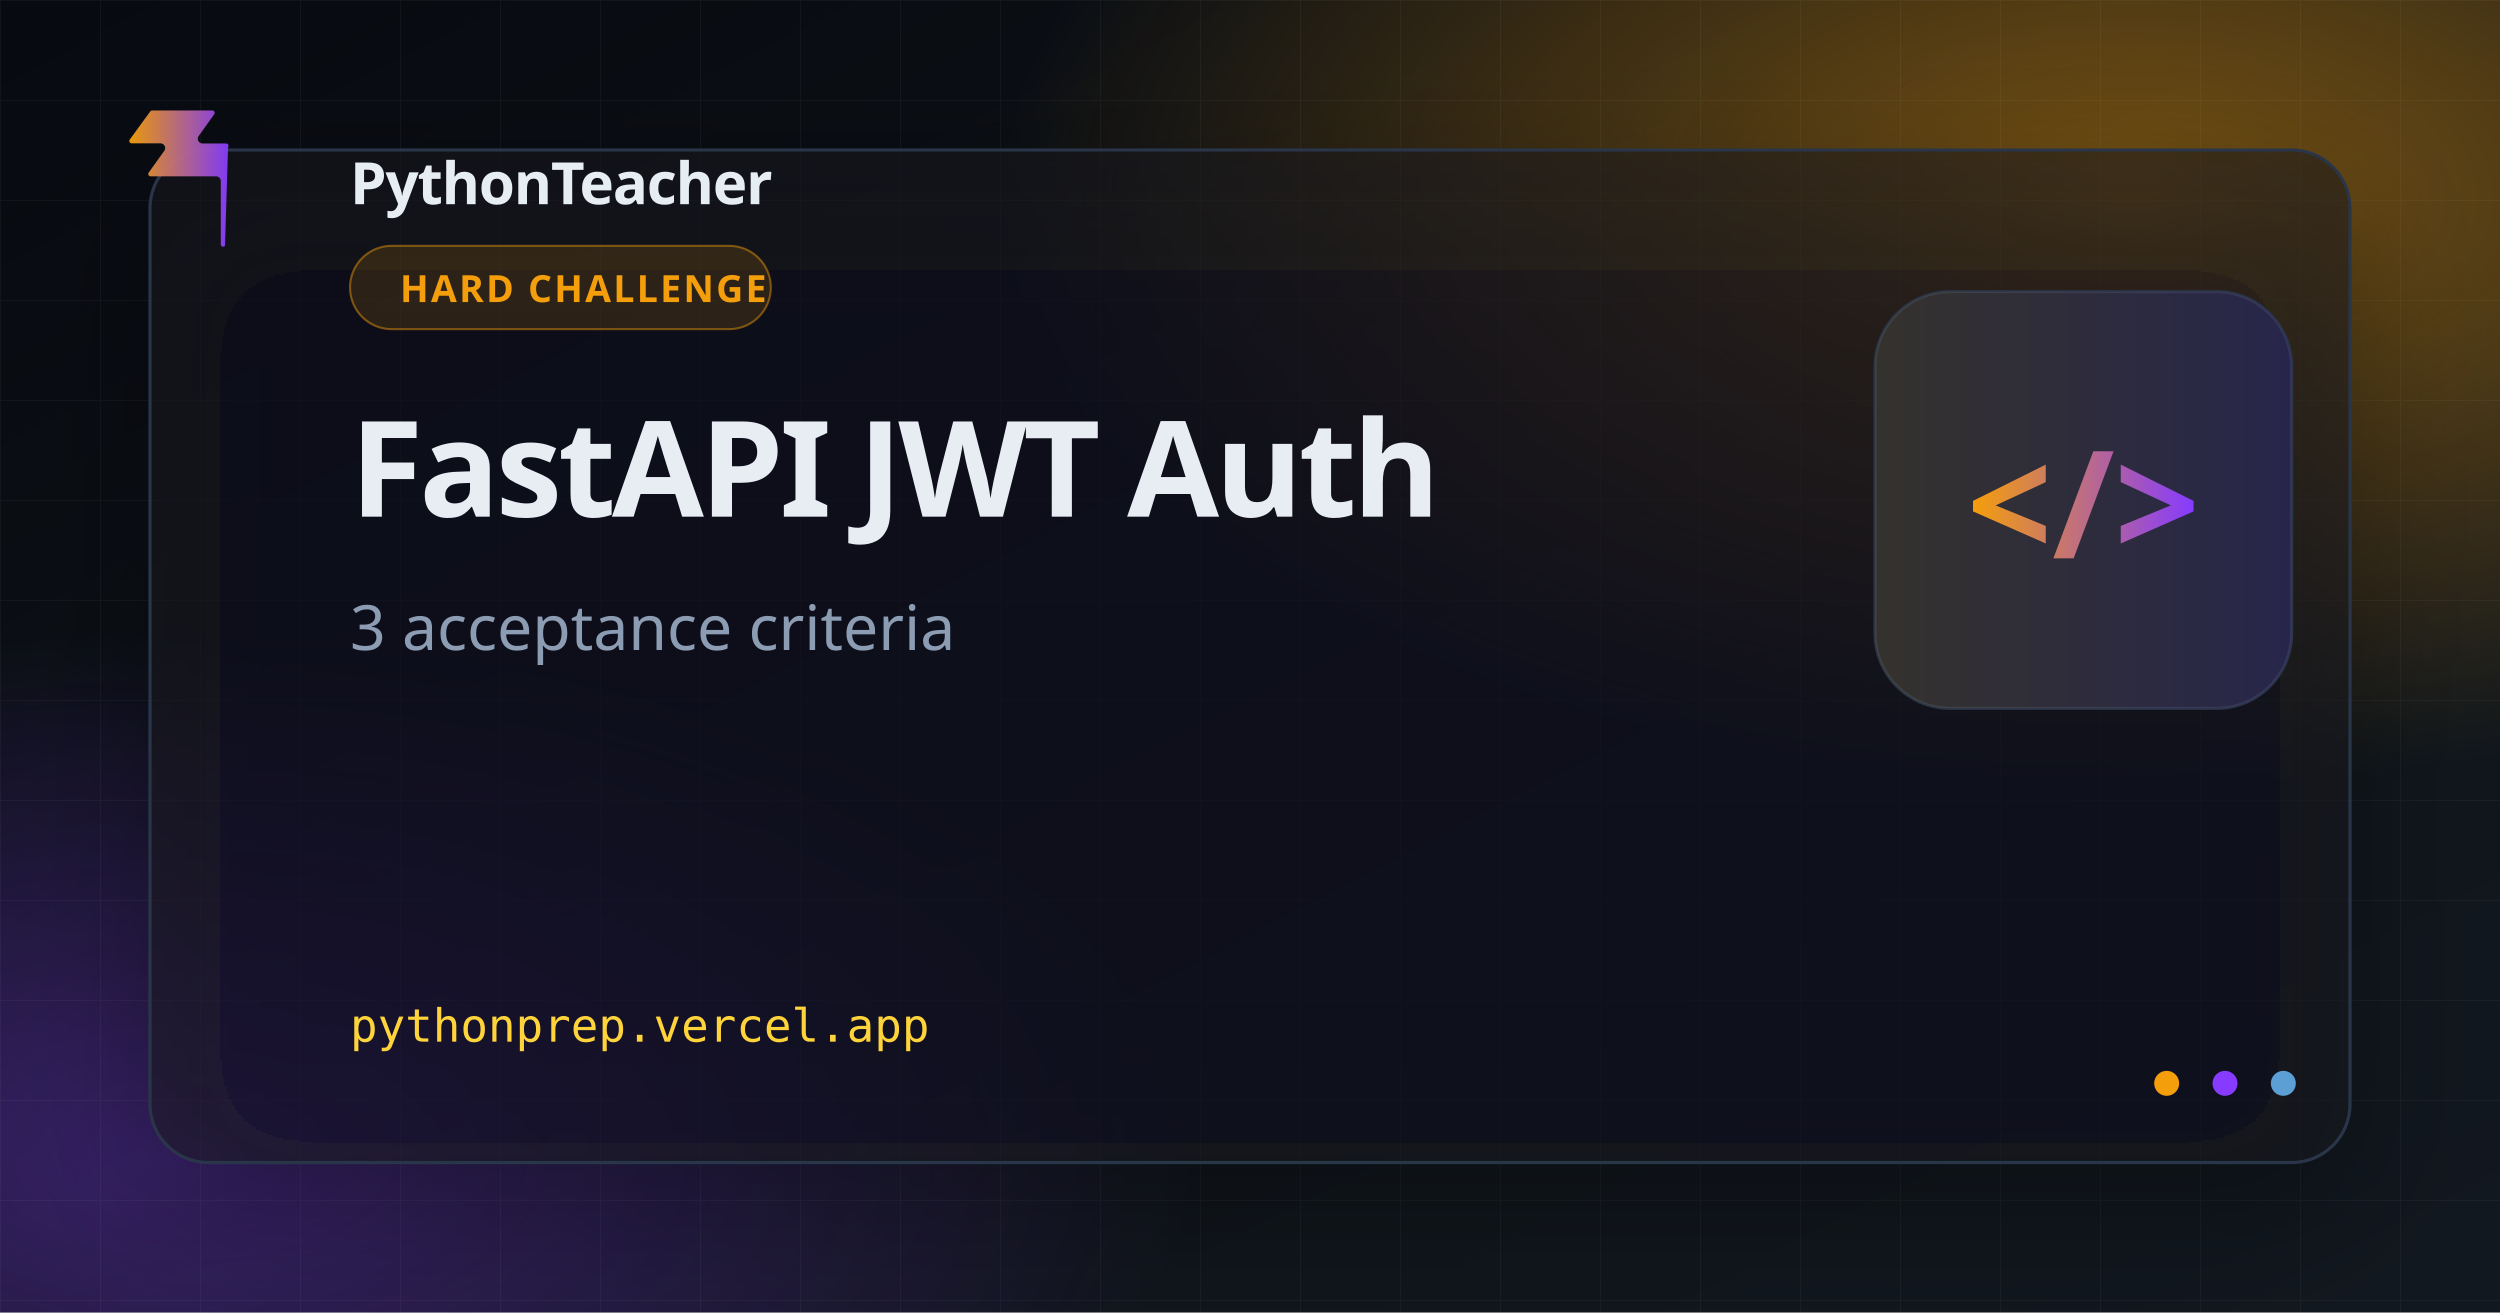
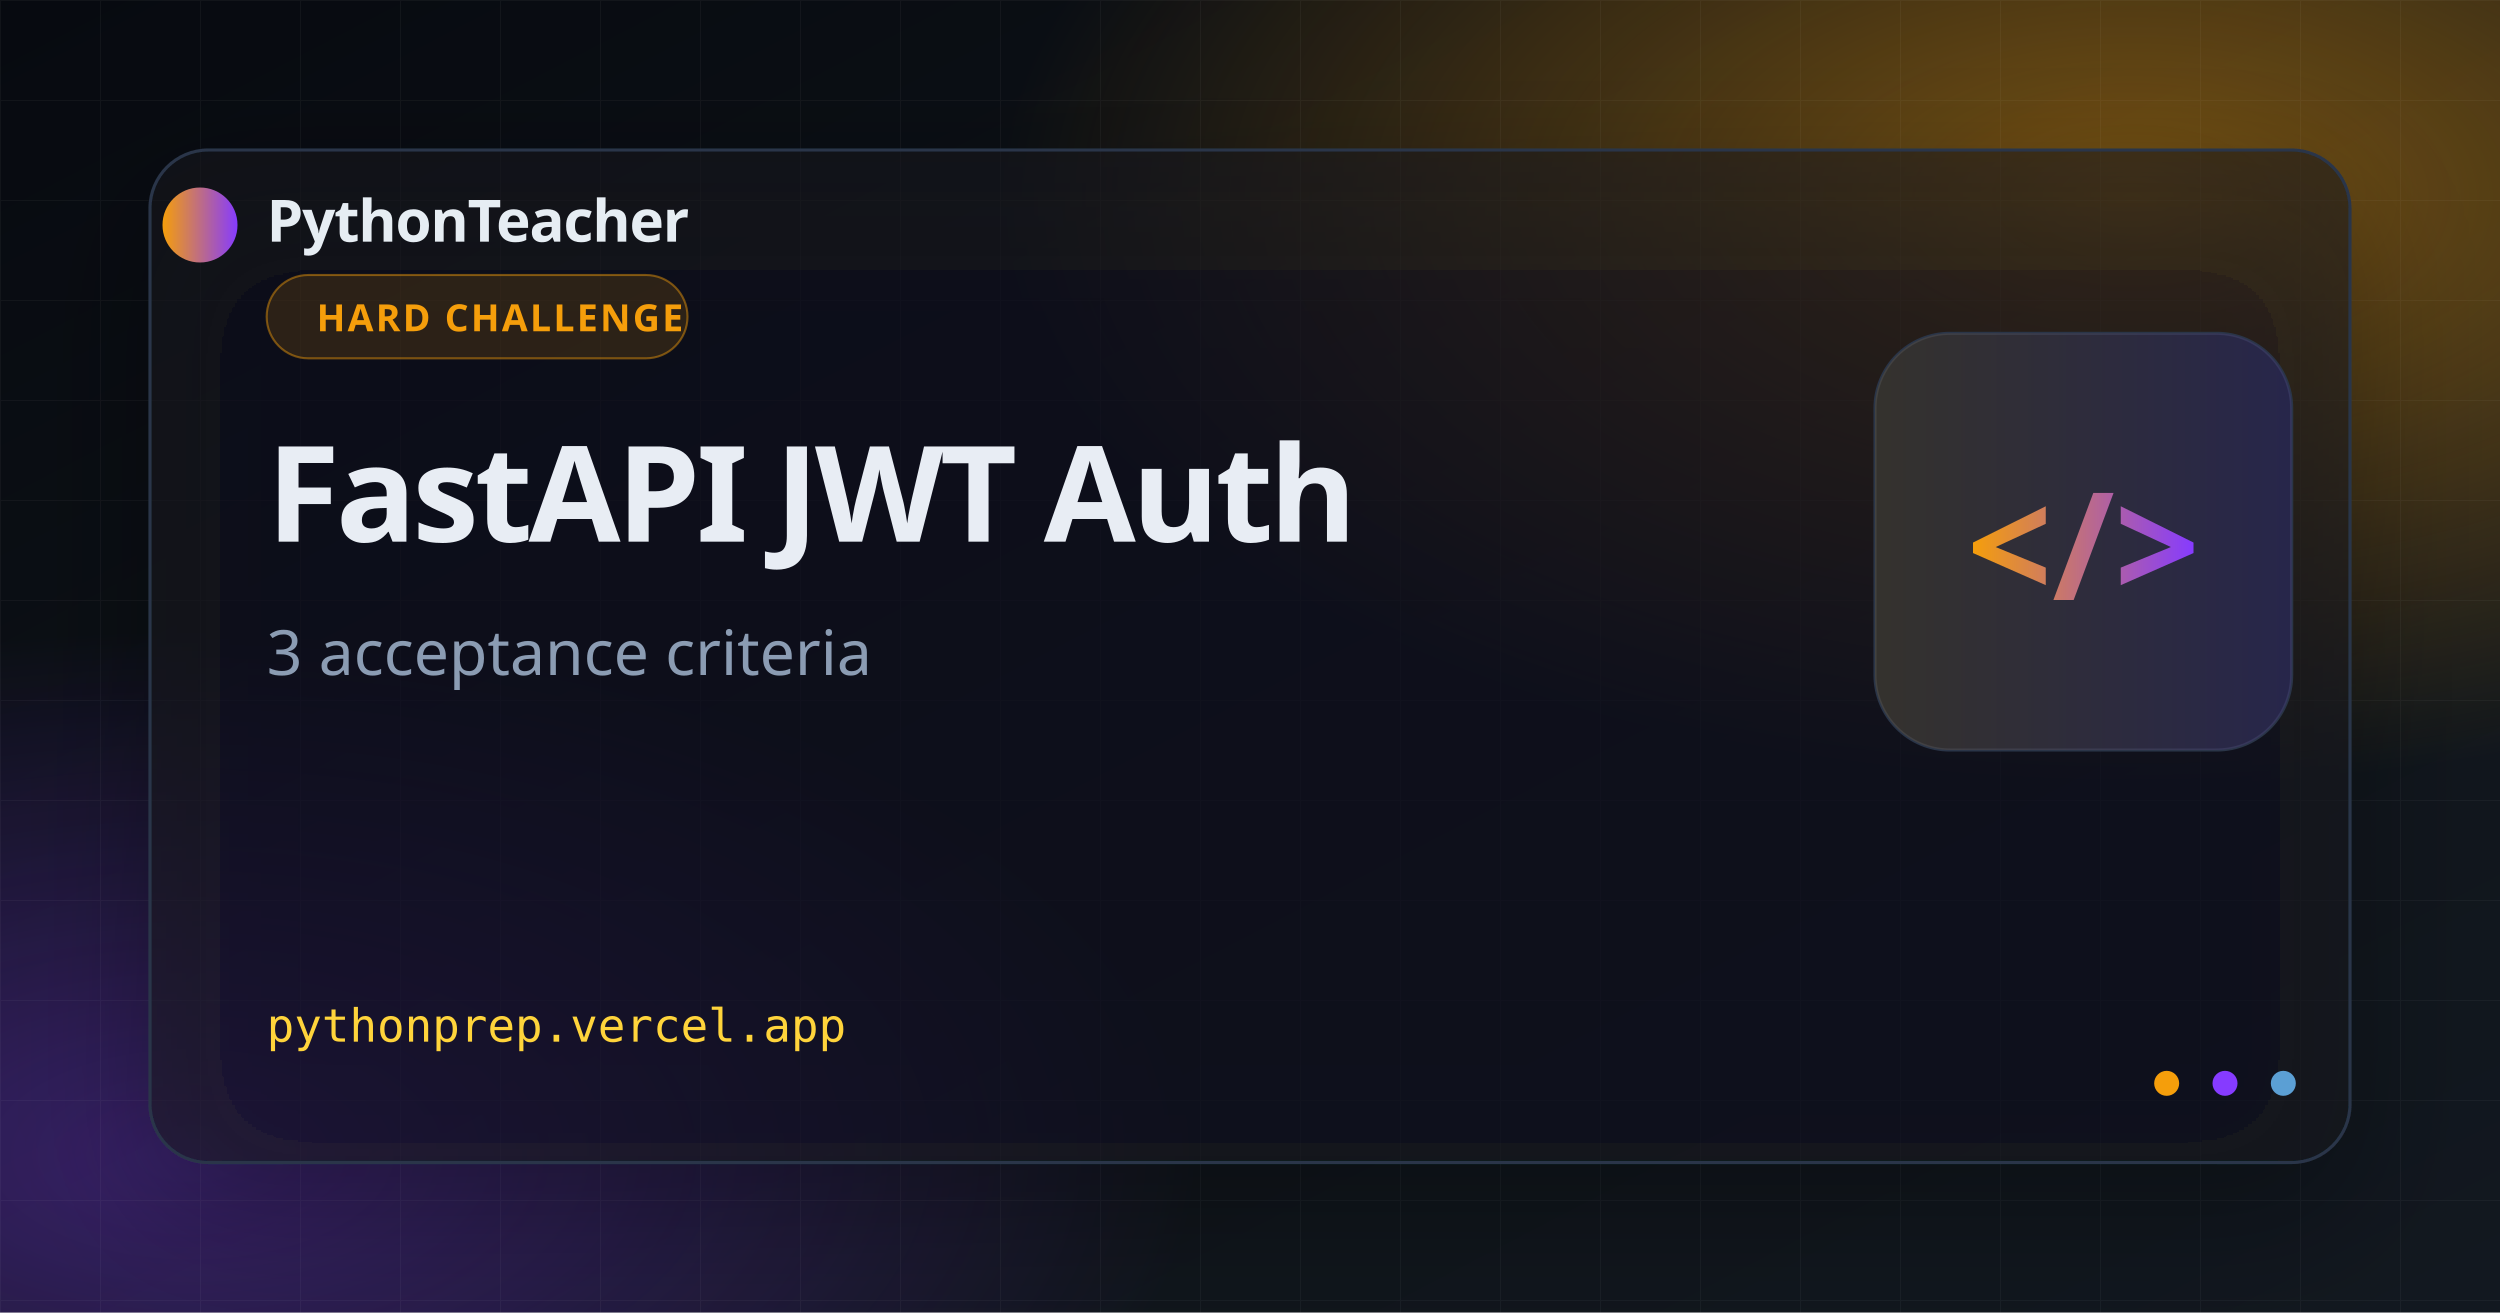
<svg xmlns="http://www.w3.org/2000/svg" width="1200" height="630" viewBox="0 0 1200 630">
  <defs>
    <linearGradient id="bg" x1="0%" y1="0%" x2="100%" y2="100%">
      <stop offset="0%" stop-color="#070a10" />
      <stop offset="55%" stop-color="#0f1419" />
      <stop offset="100%" stop-color="#121820" />
    </linearGradient>
    <radialGradient id="glow1" cx="85%" cy="15%" r="45%">
      <stop offset="0%" stop-color="#f59e0b" stop-opacity="0.45" />
      <stop offset="100%" stop-color="#f59e0b" stop-opacity="0" />
    </radialGradient>
    <radialGradient id="glow2" cx="8%" cy="88%" r="40%">
      <stop offset="0%" stop-color="#863bff" stop-opacity="0.35" />
      <stop offset="100%" stop-color="#863bff" stop-opacity="0" />
    </radialGradient>
    <linearGradient id="brand" x1="0%" y1="0%" x2="100%" y2="0%">
      <stop offset="0%" stop-color="#f59e0b" />
      <stop offset="100%" stop-color="#863bff" />
    </linearGradient>
    <pattern id="grid" width="48" height="48" patternUnits="userSpaceOnUse">
      <path d="M 48 0 L 0 0 0 48" fill="none" stroke="#ffffff" stroke-opacity="0.04" stroke-width="1" />
    </pattern>
    <filter id="cardShadow" x="-20%" y="-20%" width="140%" height="140%">
      <feDropShadow dx="0" dy="24" stdDeviation="32" flood-color="#000" flood-opacity="0.55" />
    </filter>
  </defs>
  <rect width="1200" height="630" fill="url(#bg)" />
  <rect width="1200" height="630" fill="url(#glow1)" />
  <rect width="1200" height="630" fill="url(#glow2)" />
  <rect width="1200" height="630" fill="url(#grid)" />
  <rect x="72" y="72" width="1056" height="486" rx="28" fill="#121820" fill-opacity="0.55" stroke="#2a3548" stroke-width="1.5" filter="url(#cardShadow)" />
-   <path fill="url(#brand)" d="M108 118c-.66.85-2.02.37-2.02-.7V86.9a2.26 2.26 0 0 0-2.26-2.26H72.3c-.92 0-1.46-1.04-.92-1.79l7.48-10.47c1.07-1.5 0-3.58-1.84-3.58H63.2c-.92 0-1.46-1.04-.92-1.79L72.1 53.5c.21-.3.56-.47.92-.47h28.9c.92 0 1.46 1.04.92 1.79l-7.48 10.47c-1.07 1.5 0 3.58 1.84 3.58h11.38c.94 0 1.47 1.09.89 1.83L108 118z" opacity="0.95" />
-   <text x="168" y="98" fill="#e6edf3" font-family="Segoe UI, system-ui, sans-serif" font-size="28" font-weight="600" letter-spacing="-0.02em">PythonTeacher</text>
-   <rect x="168" y="118" width="202" height="40" rx="20" fill="#f59e0b" fill-opacity="0.14" stroke="#f59e0b" stroke-opacity="0.45" stroke-width="1" />
-   <text x="192" y="145" fill="#f59e0b" font-family="Segoe UI, system-ui, sans-serif" font-size="18" font-weight="600" letter-spacing="0.06em">HARD CHALLENGE</text>
-   <text x="168" y="248" fill="#e8edf4" font-family="Segoe UI, system-ui, sans-serif" font-size="64" font-weight="700" letter-spacing="-0.03em">FastAPI JWT Auth</text>
-   <text x="168" y="312" fill="#8b9cb3" font-family="Segoe UI, system-ui, sans-serif" font-size="30" font-weight="400">3 acceptance criteria</text>
-   <text x="168" y="500" fill="#ffd43b" font-family="ui-monospace, Consolas, monospace" font-size="22" font-weight="500">pythonprep.vercel.app</text>
-   <g transform="translate(900 140)">
+   <circle cx="96" cy="108" r="18" fill="url(#brand)" />
+   <text x="128" y="116" fill="#e6edf3" font-family="Segoe UI, system-ui, sans-serif" font-size="28" font-weight="600" letter-spacing="-0.02em">PythonTeacher</text>
+   <rect x="128" y="132" width="202" height="40" rx="20" fill="#f59e0b" fill-opacity="0.14" stroke="#f59e0b" stroke-opacity="0.45" stroke-width="1" />
+   <text x="152" y="159" fill="#f59e0b" font-family="Segoe UI, system-ui, sans-serif" font-size="18" font-weight="600" letter-spacing="0.06em">HARD CHALLENGE</text>
+   <text x="128" y="260" fill="#e8edf4" font-family="Segoe UI, system-ui, sans-serif" font-size="64" font-weight="700" letter-spacing="-0.03em">FastAPI JWT Auth</text>
+   <text x="128" y="324" fill="#8b9cb3" font-family="Segoe UI, system-ui, sans-serif" font-size="30" font-weight="400">3 acceptance criteria</text>
+   <text x="128" y="500" fill="#ffd43b" font-family="ui-monospace, Consolas, monospace" font-size="22" font-weight="500">pythonprep.vercel.app</text>
+   <g transform="translate(900 160)">
    <rect width="200" height="200" rx="36" fill="#1a2332" stroke="#2a3548" stroke-width="1.5" />
    <rect width="200" height="200" rx="36" fill="url(#brand)" fill-opacity="0.12" />
    <text x="100" y="128" text-anchor="middle" fill="url(#brand)" font-family="Segoe UI, system-ui, sans-serif" font-size="72" font-weight="700">&lt;/&gt;</text>
  </g>
  <circle cx="1040" cy="520" r="6" fill="#f59e0b" />
  <circle cx="1068" cy="520" r="6" fill="#863bff" />
  <circle cx="1096" cy="520" r="6" fill="#5b9fd4" />
</svg>
